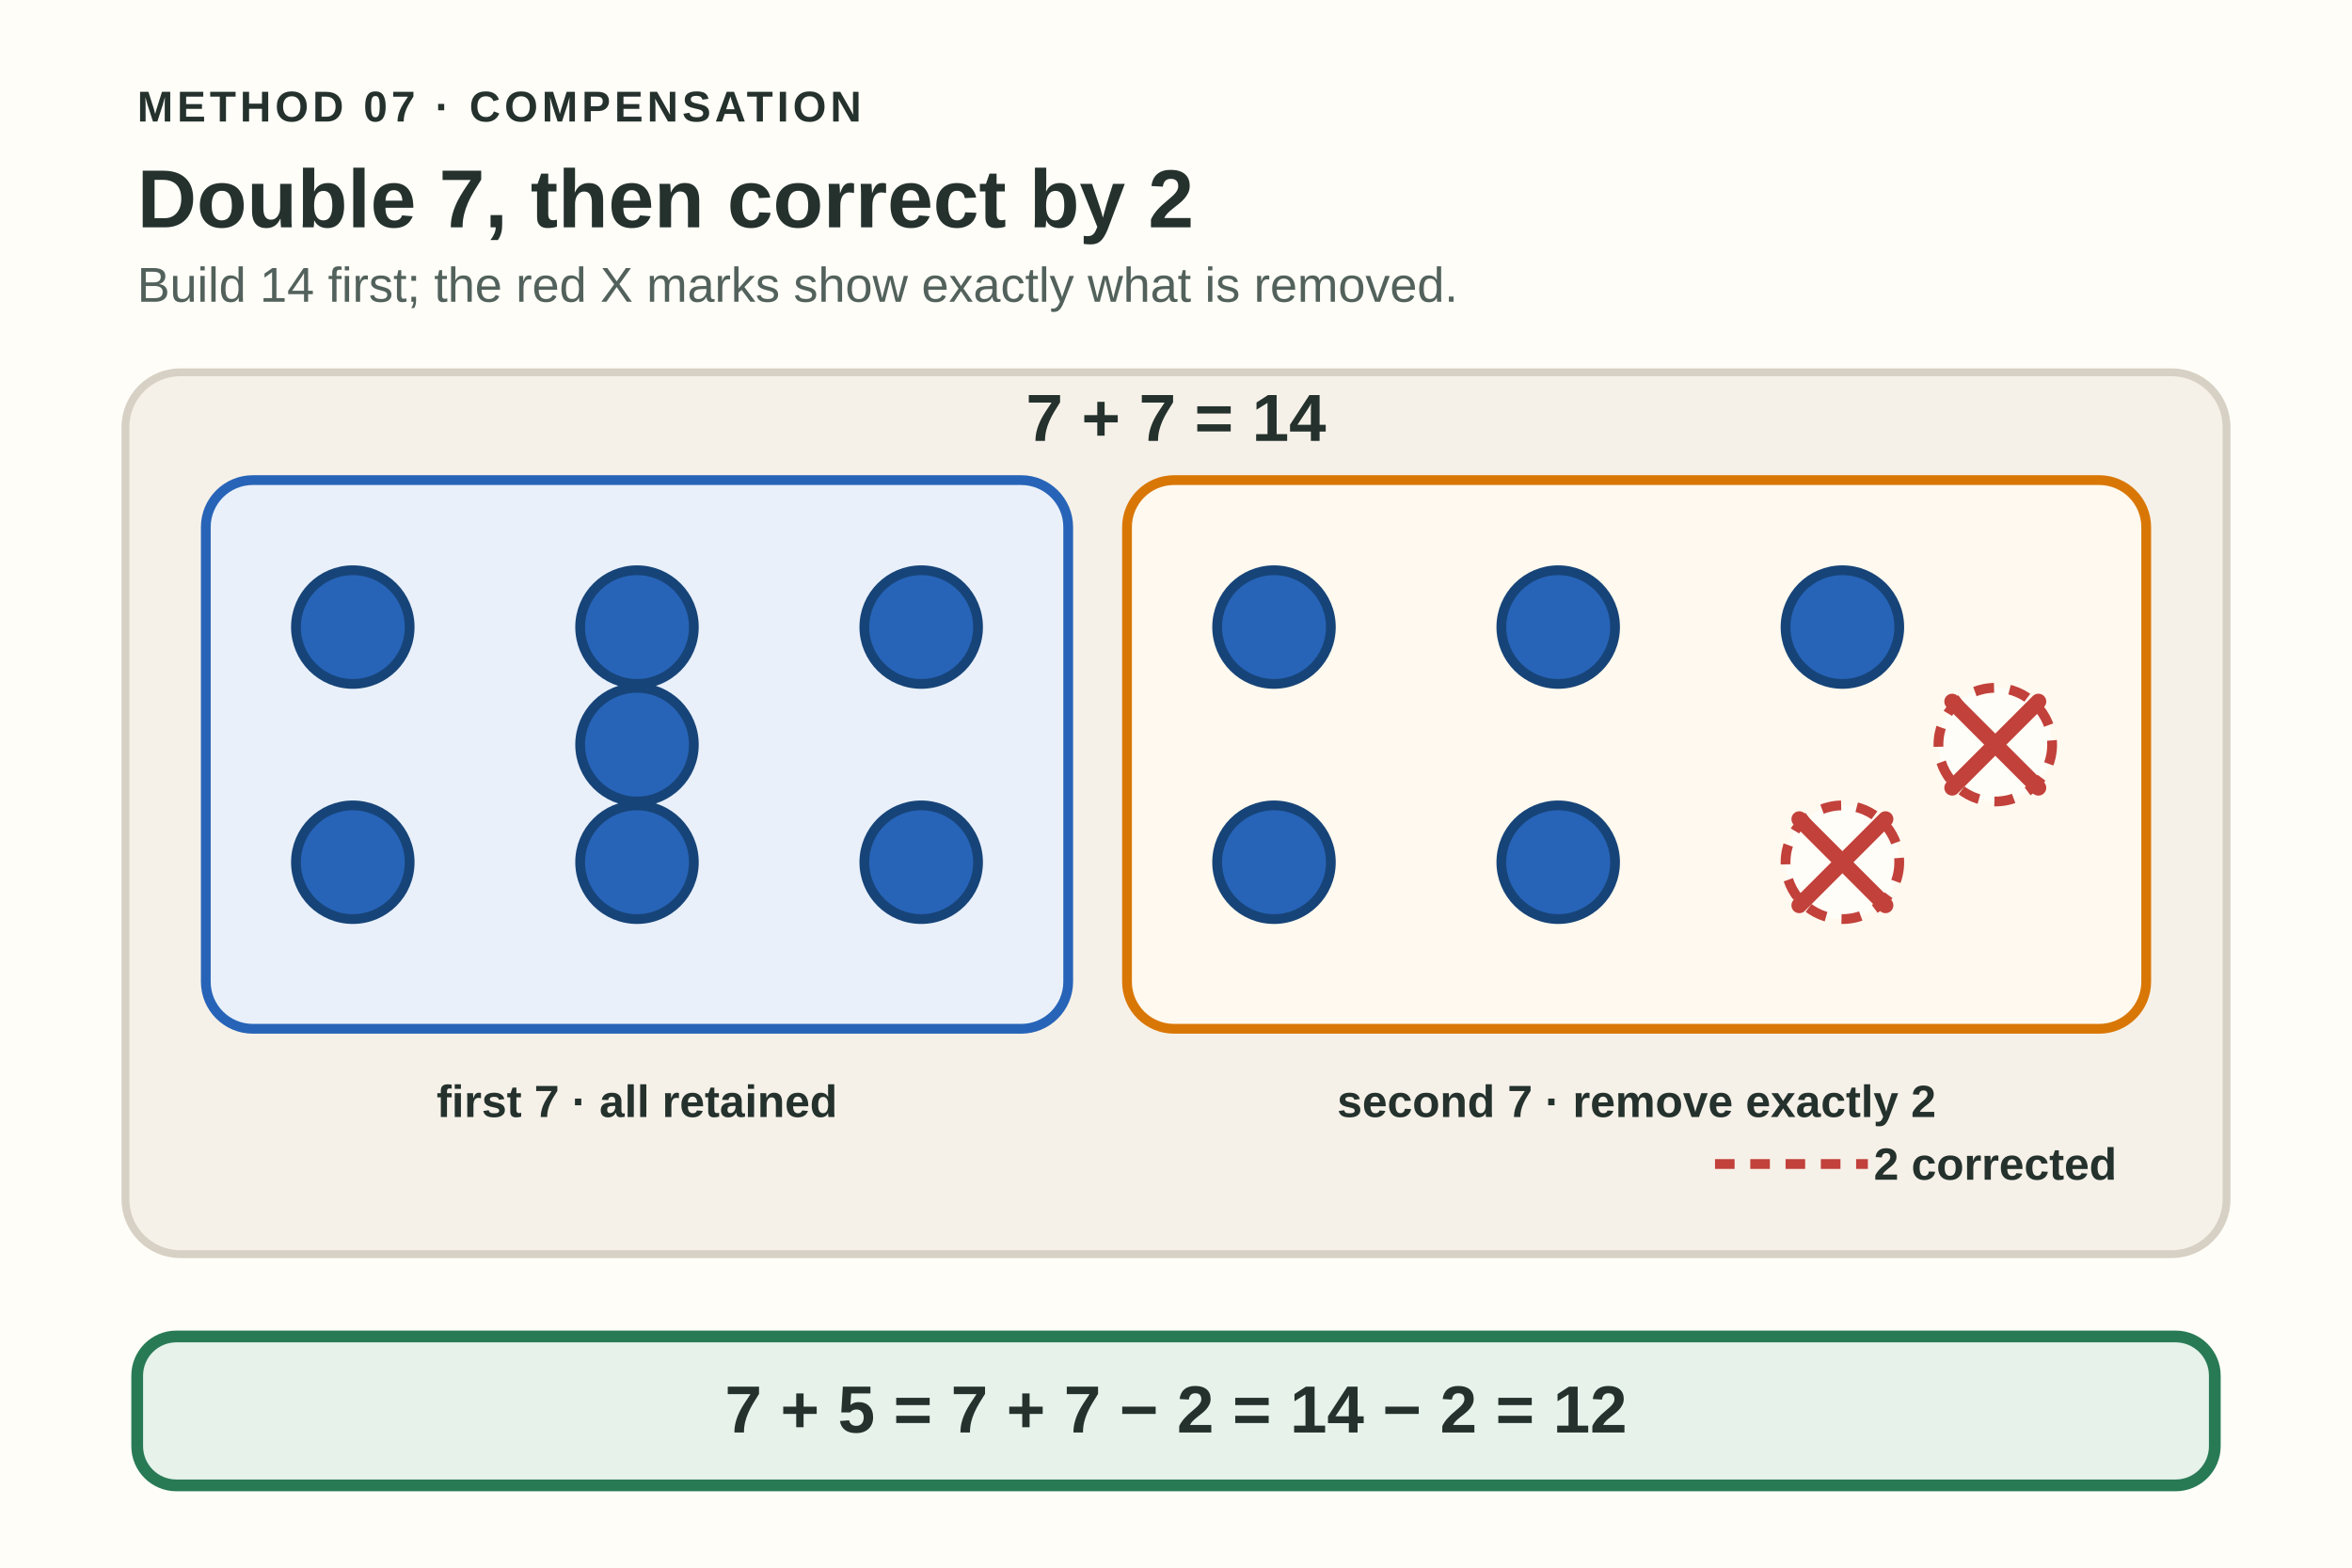
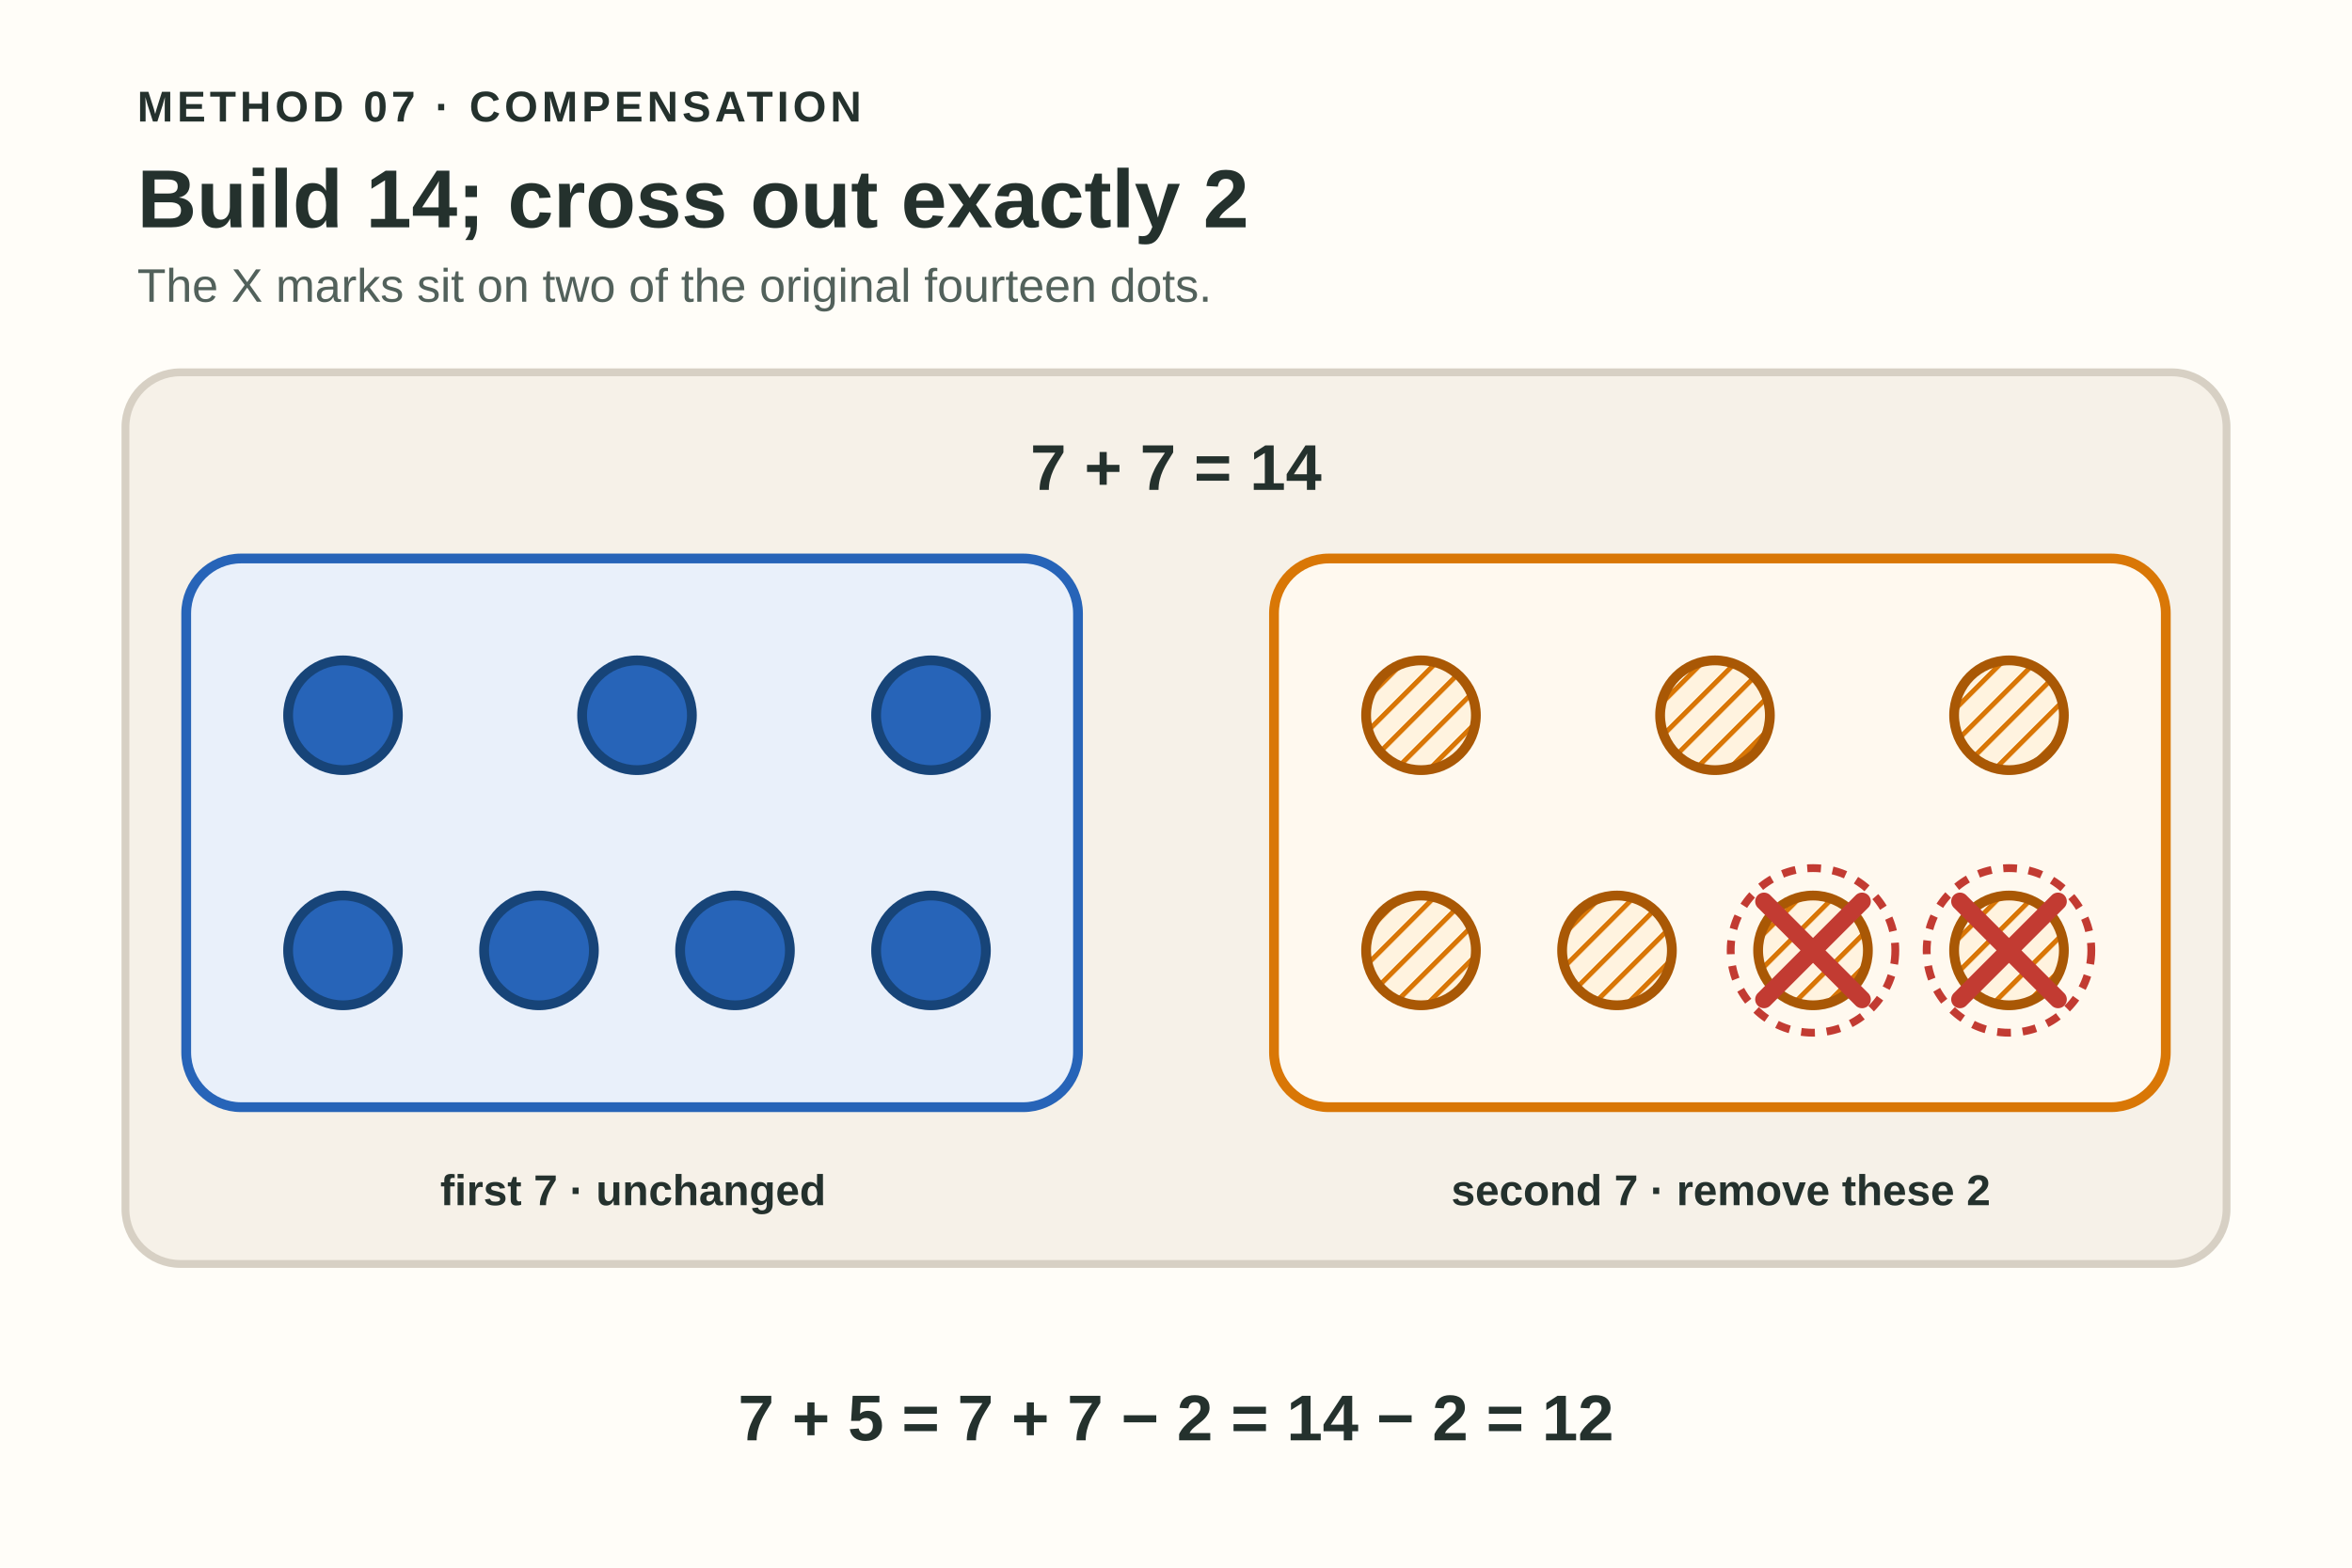
<svg xmlns="http://www.w3.org/2000/svg" width="1200" height="800" viewBox="0 0 1200 800" role="img" aria-labelledby="title desc">
-   <style>text{font-family:"Trebuchet MS",Arial,sans-serif;fill:#24312D}.eyebrow{font-size:22px;font-weight:700;letter-spacing:2px}.heading{font-size:42px;font-weight:700}.sub{font-size:25px;fill:#52615B}.label{font-size:23px;font-weight:700}.math{font-size:34px;font-weight:700}.dot{fill:#2764B8;stroke:#174478;stroke-width:5}.adjust{fill:#FFFDF8;stroke:#C2413B;stroke-width:5;stroke-dasharray:10 8}</style>
+   <defs>
+     <pattern id="h" width="12" height="12" patternUnits="userSpaceOnUse" patternTransform="rotate(45)">
+       <rect width="12" height="12" fill="#FFF3DF" />
+       <path d="M0 0v12" stroke="#D97706" stroke-width="5" />
+     </pattern>
+   </defs>
+   <style>text{font-family:"Trebuchet MS",Arial,sans-serif;fill:#24312D}.k{font-size:22px;font-weight:700;letter-spacing:2px}.h{font-size:42px;font-weight:700}.s{font-size:24px;fill:#52615B}.l{font-size:22px;font-weight:700}.m{font-size:33px;font-weight:700}</style>
  <rect width="1200" height="800" fill="#FFFDF8" />
-   <text x="70" y="62" class="eyebrow">METHOD 07 · COMPENSATION</text>
-   <text x="70" y="116" class="heading">Double 7, then correct by 2</text>
-   <text x="70" y="154" class="sub">Build 14 first; the red X marks show exactly what is removed.</text>
-   <rect x="64" y="190" width="1072" height="450" rx="28" fill="#F6F1E8" stroke="#D7D0C4" stroke-width="4" />
-   <g aria-label="first group of seven retained dots">
-     <rect x="105" y="245" width="440" height="280" rx="24" fill="#E9F0FA" stroke="#2764B8" stroke-width="5" />
-     <circle class="dot" cx="180" cy="320" r="29" />
-     <circle class="dot" cx="325" cy="320" r="29" />
-     <circle class="dot" cx="470" cy="320" r="29" />
-     <circle class="dot" cx="180" cy="440" r="29" />
-     <circle class="dot" cx="325" cy="440" r="29" />
-     <circle class="dot" cx="470" cy="440" r="29" />
-     <circle class="dot" cx="325" cy="380" r="29" />
-     <text x="325" y="570" class="label" text-anchor="middle">first 7 · all retained</text>
+   <text x="70" y="62" class="k">METHOD 07 · COMPENSATION</text>
+   <text x="70" y="116" class="h">Build 14; cross out exactly 2</text>
+   <text x="70" y="154" class="s">The X marks sit on two of the original fourteen dots.</text>
+   <rect x="64" y="190" width="1072" height="455" rx="28" fill="#F6F1E8" stroke="#D7D0C4" stroke-width="4" />
+   <text x="600" y="250" class="m" text-anchor="middle">7 + 7 = 14</text>
+   <rect x="95" y="285" width="455" height="280" rx="28" fill="#E9F0FA" stroke="#2764B8" stroke-width="5" />
+   <rect x="650" y="285" width="455" height="280" rx="28" fill="#FFF9EF" stroke="#D97706" stroke-width="5" />
+   <g fill="#2764B8" stroke="#174478" stroke-width="5">
+     <circle cx="175" cy="365" r="28" />
+     <circle cx="325" cy="365" r="28" />
+     <circle cx="475" cy="365" r="28" />
+     <circle cx="175" cy="485" r="28" />
+     <circle cx="275" cy="485" r="28" />
+     <circle cx="375" cy="485" r="28" />
+     <circle cx="475" cy="485" r="28" />
  </g>
-   <g aria-label="second group of seven with five retained and two removed">
-     <rect x="575" y="245" width="520" height="280" rx="24" fill="#FFF9EF" stroke="#D97706" stroke-width="5" />
-     <circle class="dot" cx="650" cy="320" r="29" />
-     <circle class="dot" cx="795" cy="320" r="29" />
-     <circle class="dot" cx="940" cy="320" r="29" />
-     <circle class="dot" cx="650" cy="440" r="29" />
-     <circle class="dot" cx="795" cy="440" r="29" />
-     <circle class="adjust" cx="940" cy="440" r="29" />
-     <circle class="adjust" cx="1018" cy="380" r="29" />
-     <g stroke="#C2413B" stroke-width="8" stroke-linecap="round">
-       <path d="M918 418l44 44m0-44l-44 44M996 358l44 44m0-44l-44 44" />
-     </g>
-     <text x="835" y="570" class="label" text-anchor="middle">second 7 · remove exactly 2</text>
+   <g fill="url(#h)" stroke="#A95805" stroke-width="5">
+     <circle cx="725" cy="365" r="28" />
+     <circle cx="875" cy="365" r="28" />
+     <circle cx="1025" cy="365" r="28" />
+     <circle cx="725" cy="485" r="28" />
+     <circle cx="825" cy="485" r="28" />
+     <circle cx="925" cy="485" r="28" />
+     <circle cx="1025" cy="485" r="28" />
  </g>
-   <text x="600" y="225" class="math" text-anchor="middle">7 + 7 = 14</text>
-   <path d="M875 594h78" stroke="#C2413B" stroke-width="5" stroke-dasharray="10 8" />
-   <text x="1080" y="602" class="label" text-anchor="end">2 corrected</text>
-   <rect x="70" y="682" width="1060" height="76" rx="20" fill="#E6F2EA" stroke="#287A55" stroke-width="6" />
-   <text x="600" y="731" class="math" text-anchor="middle">7 + 5 = 7 + 7 − 2 = 14 − 2 = 12</text>
+   <g fill="none" stroke="#C23B32" stroke-width="9" stroke-linecap="round">
+     <path d="M900 460l50 50M950 460l-50 50" />
+     <path d="M1000 460l50 50M1050 460l-50 50" />
+   </g>
+   <g fill="none" stroke="#C23B32" stroke-width="4" stroke-dasharray="7 6">
+     <ellipse cx="925" cy="485" rx="42" ry="42" />
+     <ellipse cx="1025" cy="485" rx="42" ry="42" />
+   </g>
+   <text x="323" y="615" class="l" text-anchor="middle">first 7 · unchanged</text>
+   <text x="878" y="615" class="l" text-anchor="middle">second 7 · remove these 2</text>
+   <text x="600" y="735" class="m" text-anchor="middle" fill="#287A55">7 + 5 = 7 + 7 − 2 = 14 − 2 = 12</text>
</svg>
